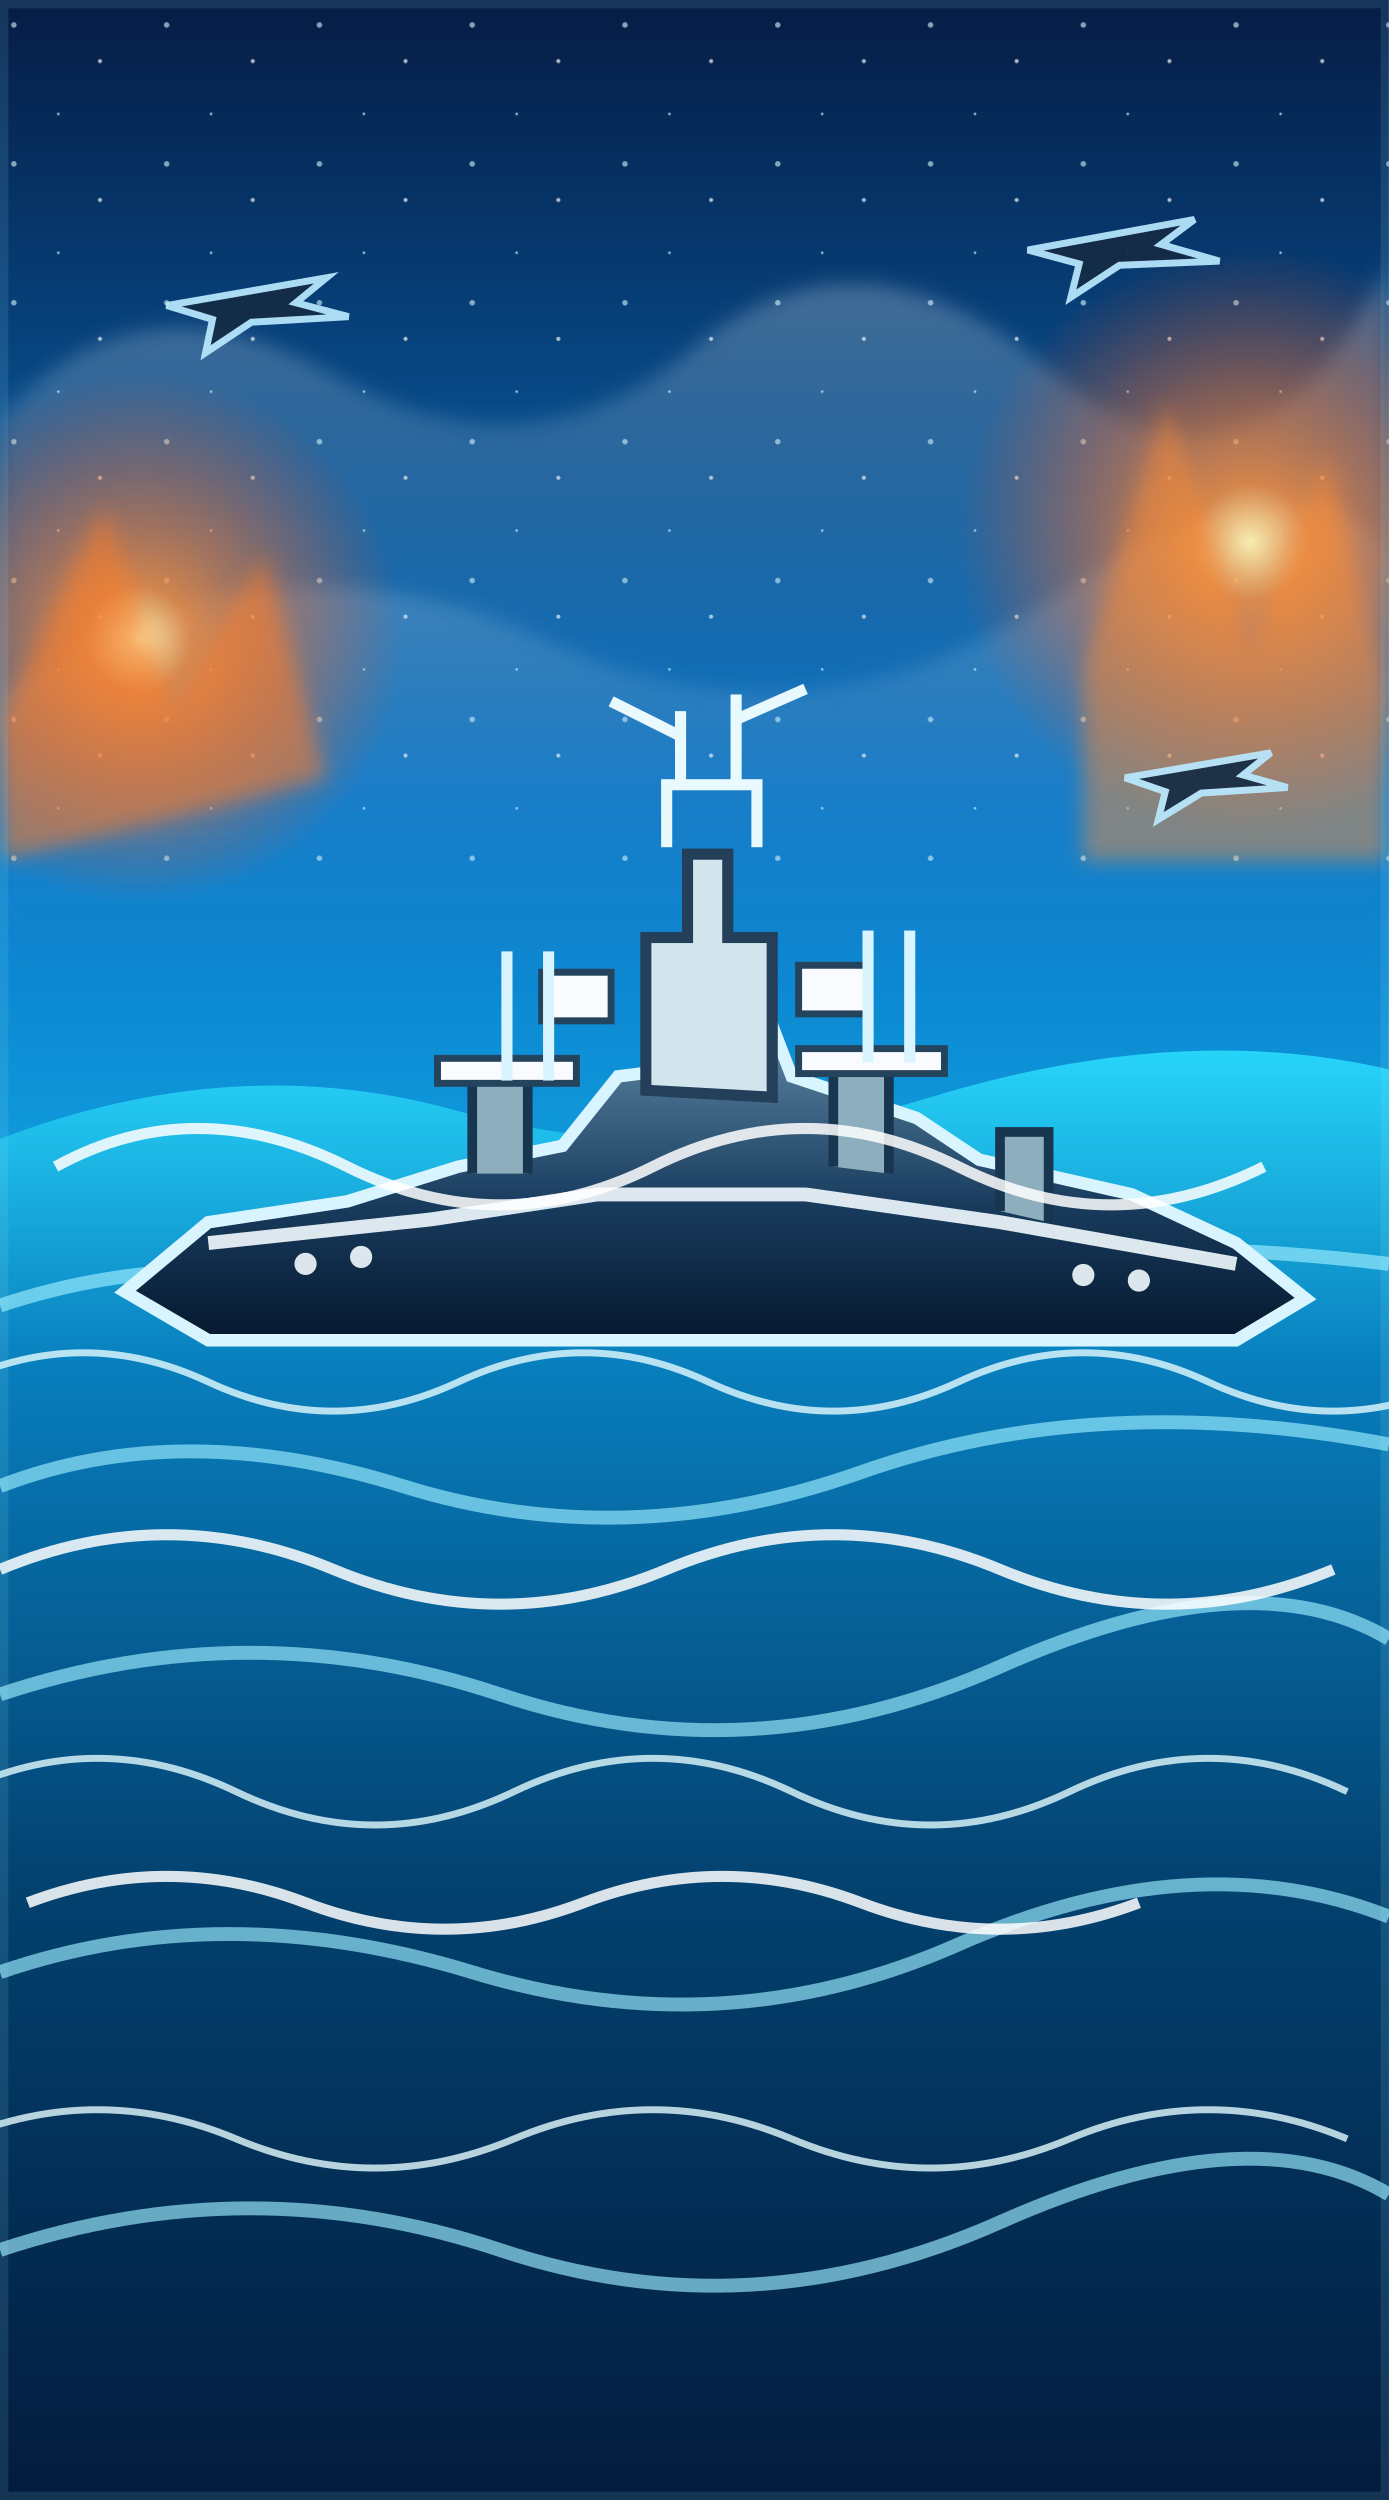
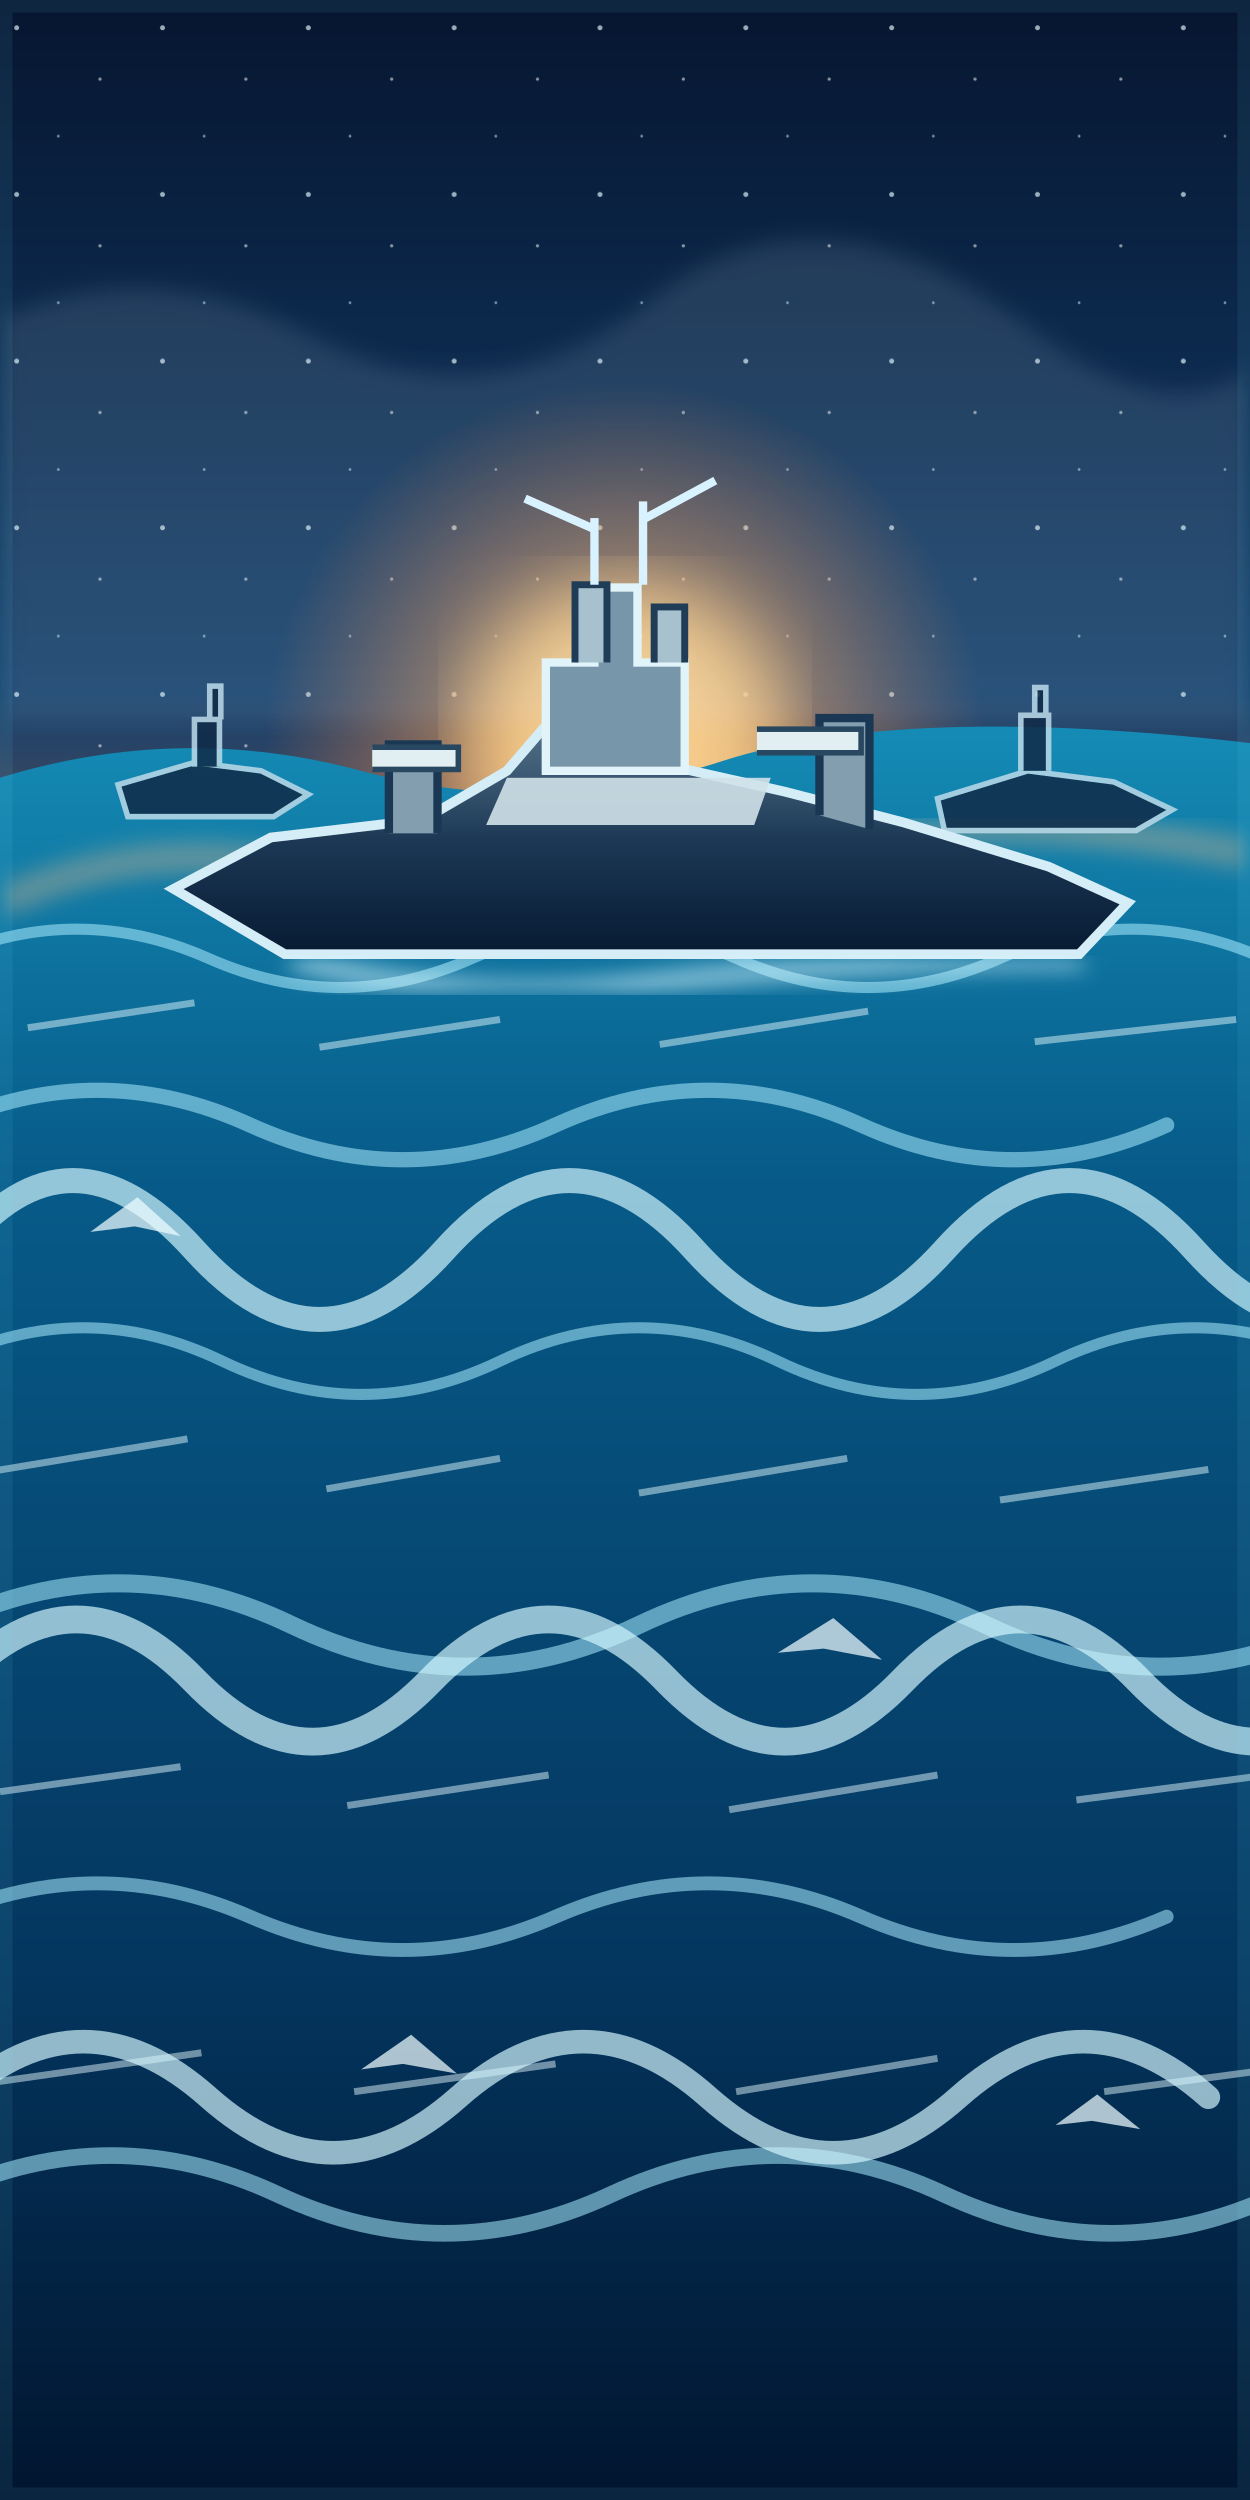
- <svg xmlns="http://www.w3.org/2000/svg" viewBox="0 0 1000 1800">
+ <svg xmlns="http://www.w3.org/2000/svg" viewBox="0 0 900 1800">
  <defs>
    <linearGradient id="sky" x2="0" y2="1">
-       <stop stop-color="#061b43" />
-       <stop offset=".32" stop-color="#0875c7" />
-       <stop offset=".58" stop-color="#16b8ec" />
-       <stop offset="1" stop-color="#06345d" />
+       <stop stop-color="#06152f" />
+       <stop offset=".28" stop-color="#123d69" />
+       <stop offset=".48" stop-color="#e87948" />
+       <stop offset=".57" stop-color="#f8b56c" />
+       <stop offset=".63" stop-color="#12658c" />
+       <stop offset="1" stop-color="#031a3c" />
    </linearGradient>
-     <radialGradient id="glow">
-       <stop stop-color="#fff4b2" stop-opacity=".95" />
-       <stop offset=".2" stop-color="#ff8c36" stop-opacity=".8" />
-       <stop offset="1" stop-color="#ff4d13" stop-opacity="0" />
+     <linearGradient id="sea" x2="0" y2="1">
+       <stop stop-color="#148bb5" />
+       <stop offset=".25" stop-color="#075b89" />
+       <stop offset=".7" stop-color="#04365f" />
+       <stop offset="1" stop-color="#01152f" />
+     </linearGradient>
+     <linearGradient id="hull" x2="0" y2="1">
+       <stop stop-color="#c4d9e4" />
+       <stop offset=".18" stop-color="#526f87" />
+       <stop offset=".58" stop-color="#1c3855" />
+       <stop offset="1" stop-color="#071a32" />
+     </linearGradient>
+     <radialGradient id="sun">
+       <stop stop-color="#fff2bd" stop-opacity=".95" />
+       <stop offset=".35" stop-color="#ffad5a" stop-opacity=".62" />
+       <stop offset="1" stop-color="#ff7a38" stop-opacity="0" />
    </radialGradient>
-     <linearGradient id="hull" x2="0" y2="1">
-       <stop stop-color="#e6f6ff" />
-       <stop offset=".18" stop-color="#557f9b" />
-       <stop offset=".62" stop-color="#183b5d" />
-       <stop offset="1" stop-color="#06182e" />
-     </linearGradient>
-     <linearGradient id="water" x2="0" y2="1">
-       <stop stop-color="#27d5fa" />
-       <stop offset=".22" stop-color="#087ebd" />
-       <stop offset=".58" stop-color="#03416f" />
-       <stop offset="1" stop-color="#031b3c" />
-     </linearGradient>
-     <linearGradient id="cloud" x2="0" y2="1">
-       <stop stop-color="#f6fbff" stop-opacity=".7" />
-       <stop offset="1" stop-color="#6b9bb9" stop-opacity=".05" />
-     </linearGradient>
-     <filter id="blur">
-       <feGaussianBlur stdDeviation="20" />
+     <filter id="glow">
+       <feGaussianBlur stdDeviation="26" />
    </filter>
    <filter id="soft">
-       <feGaussianBlur stdDeviation="7" />
+       <feGaussianBlur stdDeviation="8" />
    </filter>
-     <pattern id="stars" width="110" height="100" patternUnits="userSpaceOnUse">
-       <circle cx="10" cy="18" r="2" fill="#d7f7ff" opacity=".6" />
-       <circle cx="72" cy="44" r="1.5" fill="#fff" opacity=".65" />
-       <circle cx="42" cy="82" r="1" fill="#b4efff" opacity=".7" />
+     <pattern id="stars" width="105" height="120" patternUnits="userSpaceOnUse">
+       <circle cx="12" cy="20" r="1.8" fill="#e7faff" opacity=".65" />
+       <circle cx="72" cy="57" r="1.2" fill="#fff" opacity=".5" />
+       <circle cx="42" cy="98" r="1" fill="#c4edff" opacity=".55" />
    </pattern>
  </defs>
-   <rect width="1000" height="1800" fill="url(#sky)" />
-   <rect width="1000" height="620" fill="url(#stars)" />
-   <g opacity=".38" fill="url(#cloud)" filter="url(#soft)">
-     <path d="M0 300Q100 190 240 270T500 250T760 270T1000 190V570H0Z" />
-     <path d="M0 500Q200 370 390 460T760 430T1000 400V700H0Z" />
+   <rect width="900" height="1800" fill="url(#sky)" />
+   <rect width="900" height="540" fill="url(#stars)" />
+   <circle cx="450" cy="535" r="260" fill="url(#sun)" />
+   <circle cx="450" cy="535" r="112" fill="#ffd18c" opacity=".8" filter="url(#glow)" />
+   <g fill="#d8eafa" opacity=".12" filter="url(#soft)">
+     <path d="M-40 250Q90 170 220 240T470 215T740 235T950 190V430H-40Z" />
+     <path d="M-40 385Q110 300 270 370T570 340T950 330V520H-40Z" />
  </g>
-   <g>
-     <circle cx="100" cy="460" r="190" fill="url(#glow)" />
-     <circle cx="900" cy="390" r="210" fill="url(#glow)" />
-     <path d="M0 520L75 365 125 510 190 400 235 560 0 620Z" fill="#ff7b27" opacity=".5" filter="url(#soft)" />
-     <path d="M780 480L840 290 900 470 955 330 1000 500V620H780Z" fill="#ff8d31" opacity=".45" filter="url(#soft)" />
+   <path d="M0 560Q130 520 260 555T520 548T900 535V1800H0Z" fill="url(#sea)" />
+   <path d="M0 650Q130 590 260 640T520 630T900 615" fill="none" stroke="#ffc28a" stroke-width="22" opacity=".34" filter="url(#soft)" />
+   <g fill="none" stroke="#a9edff" stroke-linecap="round" opacity=".55">
+     <path d="M-40 690q95 -42 190 0t190 0t190 0t190 0t190 0" stroke-width="8" />
+     <path d="M-40 810q110 -50 220 0t220 0t220 0t220 0" stroke-width="11" />
+     <path d="M-40 980q100 -48 200 0t200 0t200 0t200 0t200 0" stroke-width="8" />
+     <path d="M-40 1170q125 -60 250 0t250 0t250 0t250 0" stroke-width="13" />
+     <path d="M-40 1380q110 -48 220 0t220 0t220 0t220 0" stroke-width="10" />
+     <path d="M-40 1580q120 -56 240 0t240 0t240 0t240 0" stroke-width="12" />
  </g>
-   <g fill="#142a43" stroke="#b9e9ff" stroke-width="5" opacity=".92">
-     <path d="M120 220l115 -20 -22 18 38 10 -70 4 -33 22 5 -24Z" />
-     <path d="M740 180l120 -22 -24 18 42 12 -72 3 -35 23 6 -24Z" />
-     <path d="M810 560l105 -18 -20 16 32 9 -62 4 -31 19 5 -20Z" />
+   <g fill="none" stroke="#e6fbff" stroke-width="5" opacity=".48">
+     <path d="M20 740l120 -18m90 32l130 -20m115 18l150 -24m120 22l145 -16" />
+     <path d="M-10 1060l145 -24m100 36l125 -22m100 25l150 -25m110 30l150 -22" />
+     <path d="M0 1290l130 -18m120 28l145 -22m130 25l150 -25m100 18l130 -17" />
+     <path d="M-10 1500l155 -22m110 28l145 -20m130 20l145 -24m120 24l150 -20" />
  </g>
-   <g transform="translate(0 520)">
-     <path d="M0 300Q170 235 330 280T670 270T1000 250V1280H0Z" fill="url(#water)" />
-     <g fill="none" stroke="#9ceeff" stroke-width="10" opacity=".65">
-       <path d="M0 420Q150 370 300 420T600 415T1000 390" />
-       <path d="M0 550Q130 500 290 550T620 540T1000 520" />
-       <path d="M0 700Q180 640 360 700T720 680T1000 660" />
-       <path d="M0 900Q160 845 340 900T690 880T1000 860" />
-       <path d="M0 1100Q180 1040 360 1100T720 1080T1000 1060" />
-     </g>
-     <g fill="none" stroke="#e2fbff" stroke-width="5" opacity=".8">
-       <path d="M-30 475q90 -42 180 0t180 0t180 0t180 0t180 0t180 0" />
-       <path d="M-30 770q100 -48 200 0t200 0t200 0t200 0t200 0" />
-       <path d="M-30 1020q100 -42 200 0t200 0t200 0t200 0t200 0" />
-     </g>
-     <g transform="translate(500 170)">
-       <path d="M-410 240L-350 190L-250 175L-170 150L-95 135L-55 85L-15 80L10 20L45 20L70 85L115 100L160 115L205 145L315 170L390 205L440 245L390 275L-350 275Z" fill="url(#hull)" stroke="#d8f5ff" stroke-width="9" />
-       <path d="M-350 205L-190 188L-70 170L80 170L220 190L390 220" fill="none" stroke="#f2fbff" stroke-width="10" opacity=".9" />
-       <path d="M-35 95L-35 -15L-5 -15L-5 -75L24 -75L24 -15L56 -15L56 100Z" fill="#d2e5ed" stroke="#243f59" stroke-width="8" />
-       <path d="M-20 -80L-20 -125L45 -125L45 -80M-10 -126V-178M30 -126V-190M-10 -160L-60 -185M30 -172L80 -194" stroke="#e9faff" stroke-width="8" fill="none" />
-       <path d="M-160 155L-160 80L-120 80L-120 155M100 150L100 75L140 75L140 155M220 182L220 125L255 125L255 190" fill="#8caebd" stroke="#193650" stroke-width="7" />
-       <g fill="#f9fbff" stroke="#24435c" stroke-width="5">
-         <path d="M-185 72h100v18h-100z" />
-         <path d="M75 65h105v18H75z" />
-         <path d="M-110 10h50v35h-50z" />
-         <path d="M75 5h50v35H75z" />
-       </g>
-       <g stroke="#d8f5ff" stroke-width="8">
-         <path d="M-135 88V-5M-105 88V-5M125 75V-20M155 75V-20" />
-       </g>
-       <g fill="#f2fbff" opacity=".9">
-         <circle cx="-280" cy="220" r="8" />
-         <circle cx="-240" cy="215" r="8" />
-         <circle cx="280" cy="228" r="8" />
-         <circle cx="320" cy="232" r="8" />
-       </g>
-     </g>
-     <g fill="none" stroke="#fff" stroke-width="8" opacity=".85">
-       <path d="M40 320q100 -55 210 0t220 0t220 0t220 0" />
-       <path d="M0 610q120 -50 240 0t240 0t240 0t240 0" />
-       <path d="M20 850q100 -38 200 0t200 0t200 0t200 0" />
-     </g>
+   <g fill="#102b48" stroke="#b9d9e8" stroke-width="4" opacity=".86">
+     <path d="M85 565l55 -16 48 6 34 17 -25 16H92Z" />
+     <path d="M140 552v-34h18v34m-7 -34v-24h8v24" />
+     <path d="M675 575l65 -20 62 8 42 20 -26 15H680Z" />
+     <path d="M735 555v-40h20v40m-10 -40v-20h8v20" />
  </g>
-   <rect width="1000" height="1800" fill="none" stroke="#9ceeff" stroke-opacity=".12" stroke-width="12" />
+   <g transform="translate(0 0)">
+     <path d="M125 640L195 603 305 590 365 555 402 512 430 492 457 515 485 552 565 570 650 592 755 624 812 650 777 687 205 687Z" fill="url(#hull)" stroke="#d5edf7" stroke-width="7" />
+     <path d="M365 560h190l-12 34H350Z" fill="#d0e2e9" opacity=".9" />
+     <path d="M393 555v-78h35v-54h31v54h34v78Z" fill="#7896aa" stroke="#e1f4fa" stroke-width="6" />
+     <path d="M414 477v-56h23v56m34 0v-40h22v40" fill="#a8c1ce" stroke="#203d58" stroke-width="5" />
+     <path d="M428 421v-48m35 48v-60m-35 20l-50 -22m85 15l52 -28" stroke="#d8f3ff" stroke-width="6" />
+     <path d="M280 600v-64h35v64m275 -13v-70h36v80" fill="#829eaf" stroke="#1a3854" stroke-width="6" />
+     <path d="M268 538h62v16h-62m277 -29h75v17h-75" fill="#e2eff2" stroke="#284760" stroke-width="4" />
+     <path d="M210 690q120 35 260 18t310 -18" fill="none" stroke="#d8f8ff" stroke-width="13" opacity=".72" filter="url(#soft)" />
+   </g>
+   <g fill="none" stroke="#d5f8ff" stroke-linecap="round" opacity=".68">
+     <path d="M-30 900q80 -100 170 0t180 0t180 0t180 0t180 0t180 0" stroke-width="18" />
+     <path d="M-30 1210q85 -88 170 0t170 0t170 0t170 0t170 0t170 0" stroke-width="20" />
+     <path d="M-30 1510q90 -80 180 0t180 0t180 0t180 0t180 0" stroke-width="17" />
+   </g>
+   <g fill="#effcff" opacity=".72">
+     <path d="M65 887l34 -25 31 28-33 -7Z" />
+     <path d="M560 1190l40 -25 35 30-42 -8Z" />
+     <path d="M260 1490l36 -25 33 28-39 -7Z" />
+     <path d="M760 1530l30 -22 31 25-35 -6Z" />
+   </g>
+   <rect width="900" height="1800" fill="none" stroke="#7ce8ff" stroke-opacity=".08" stroke-width="18" />
</svg>
